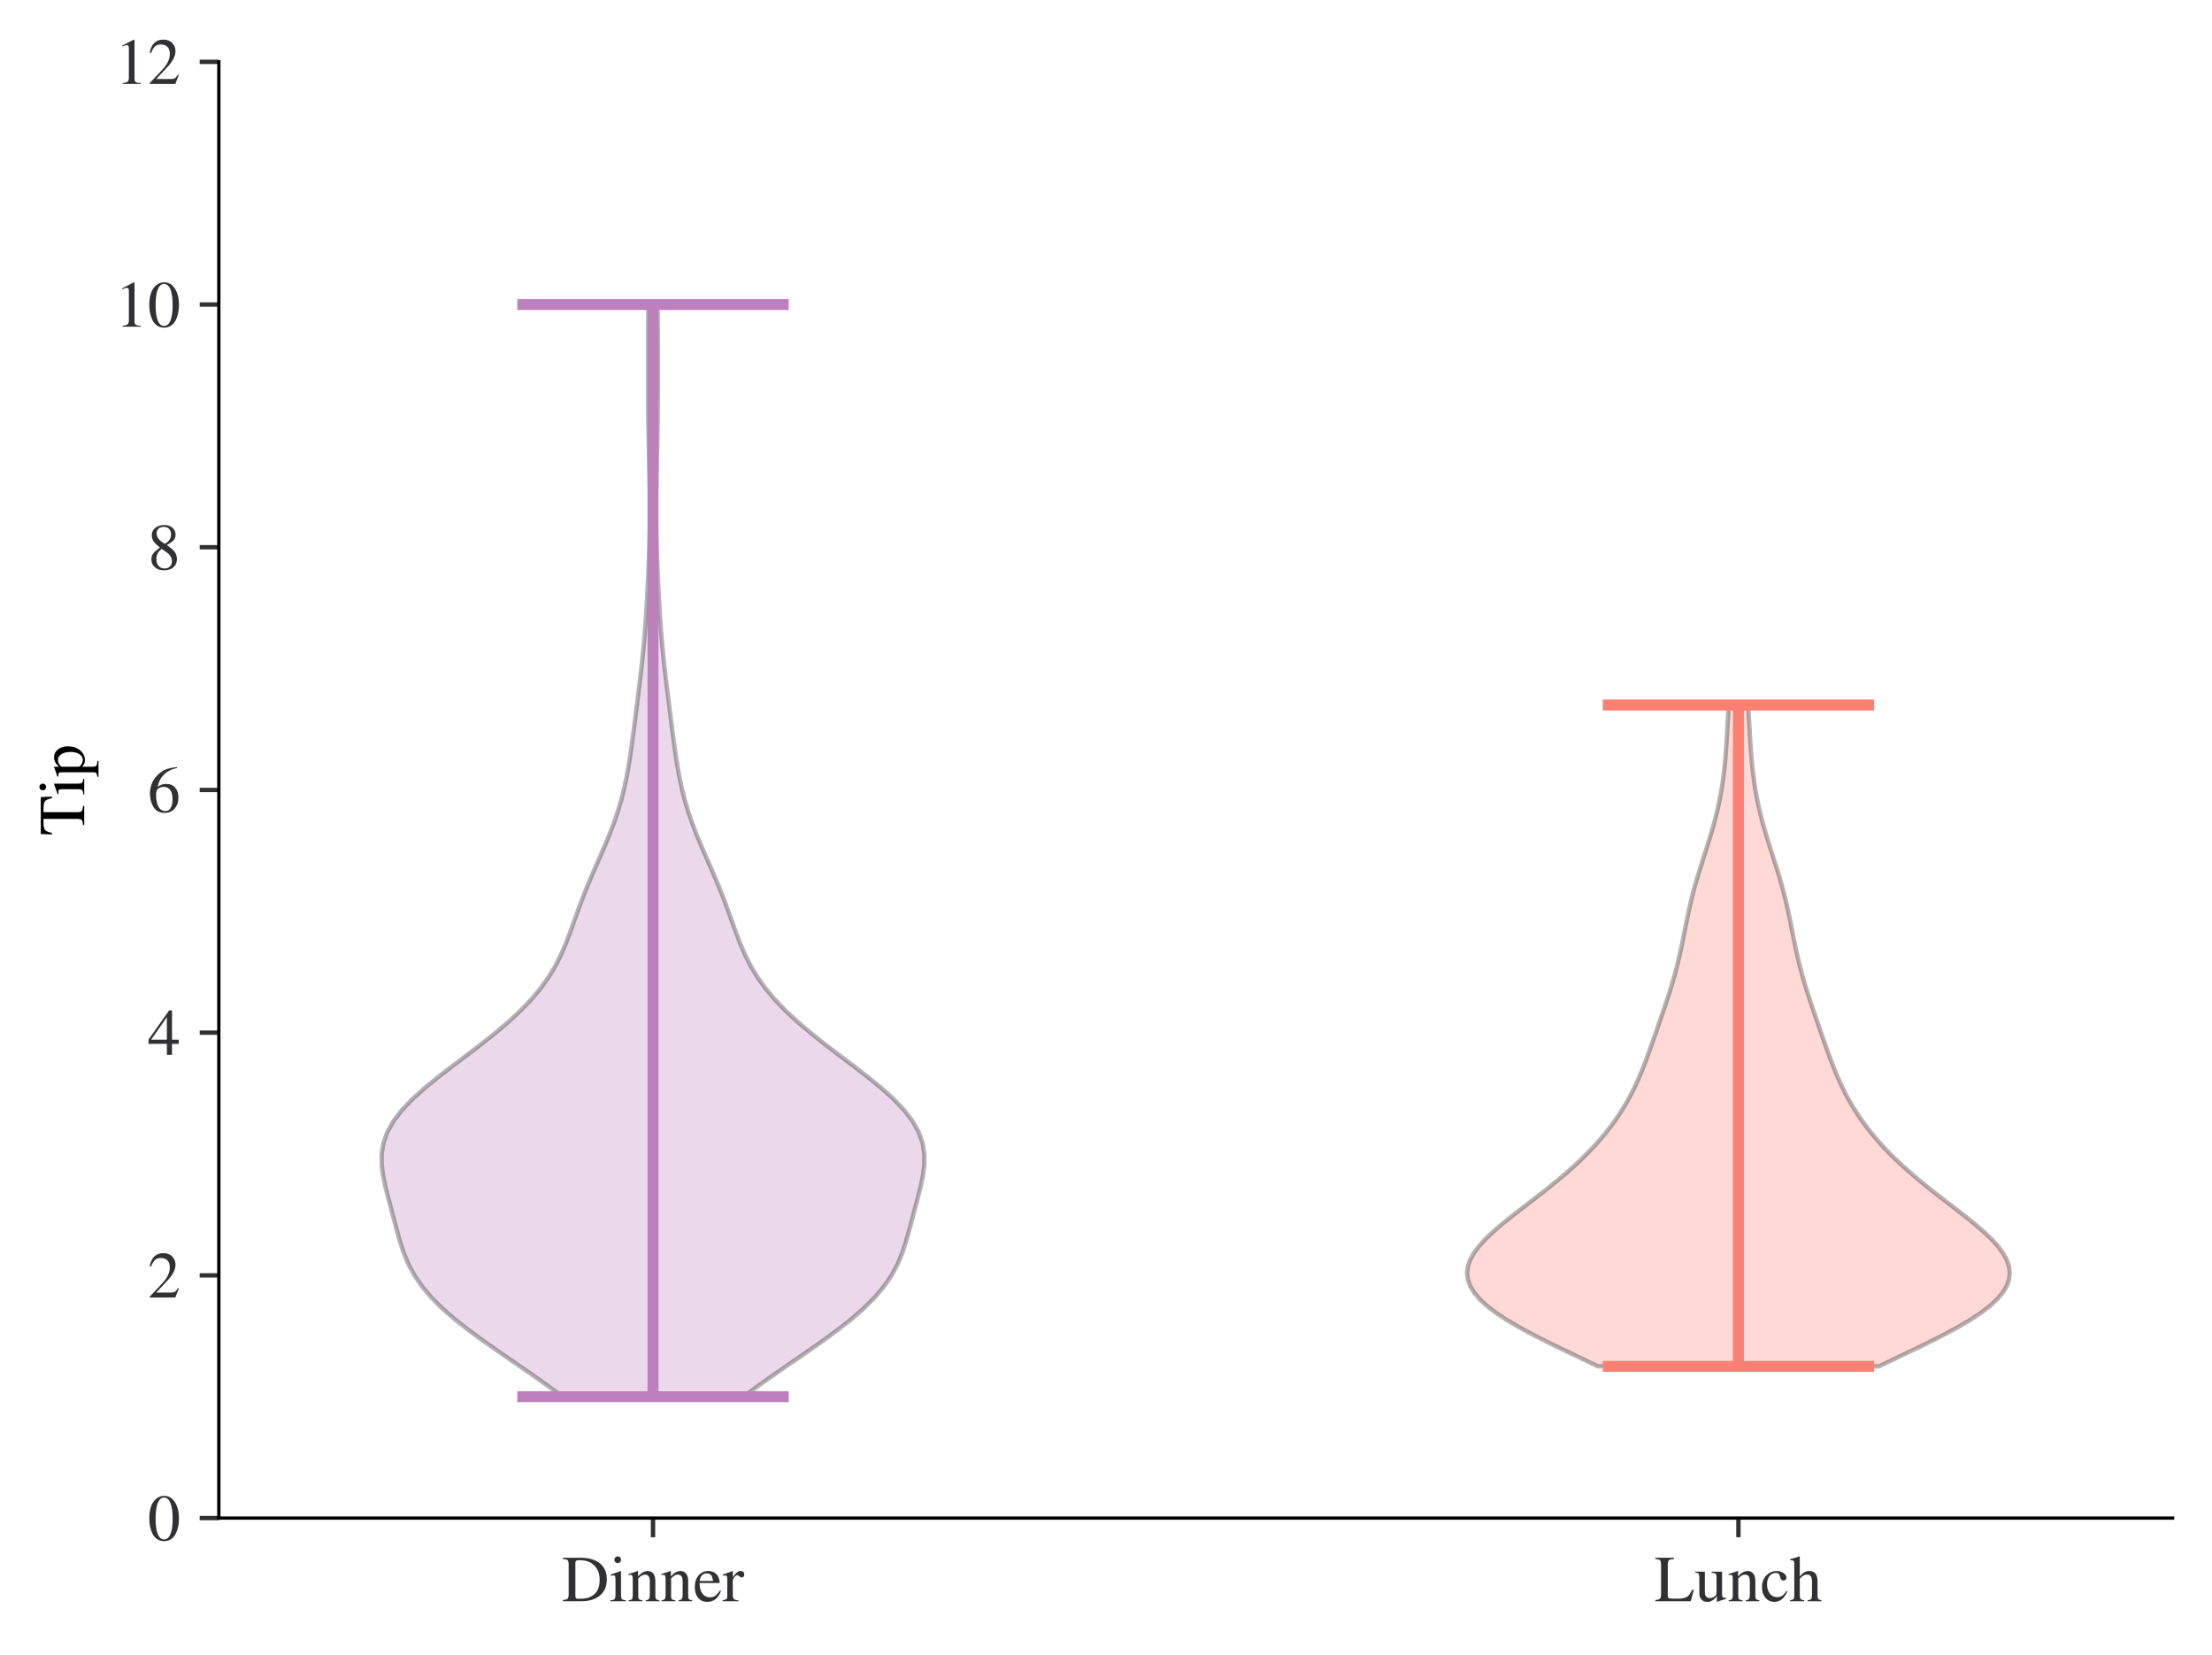
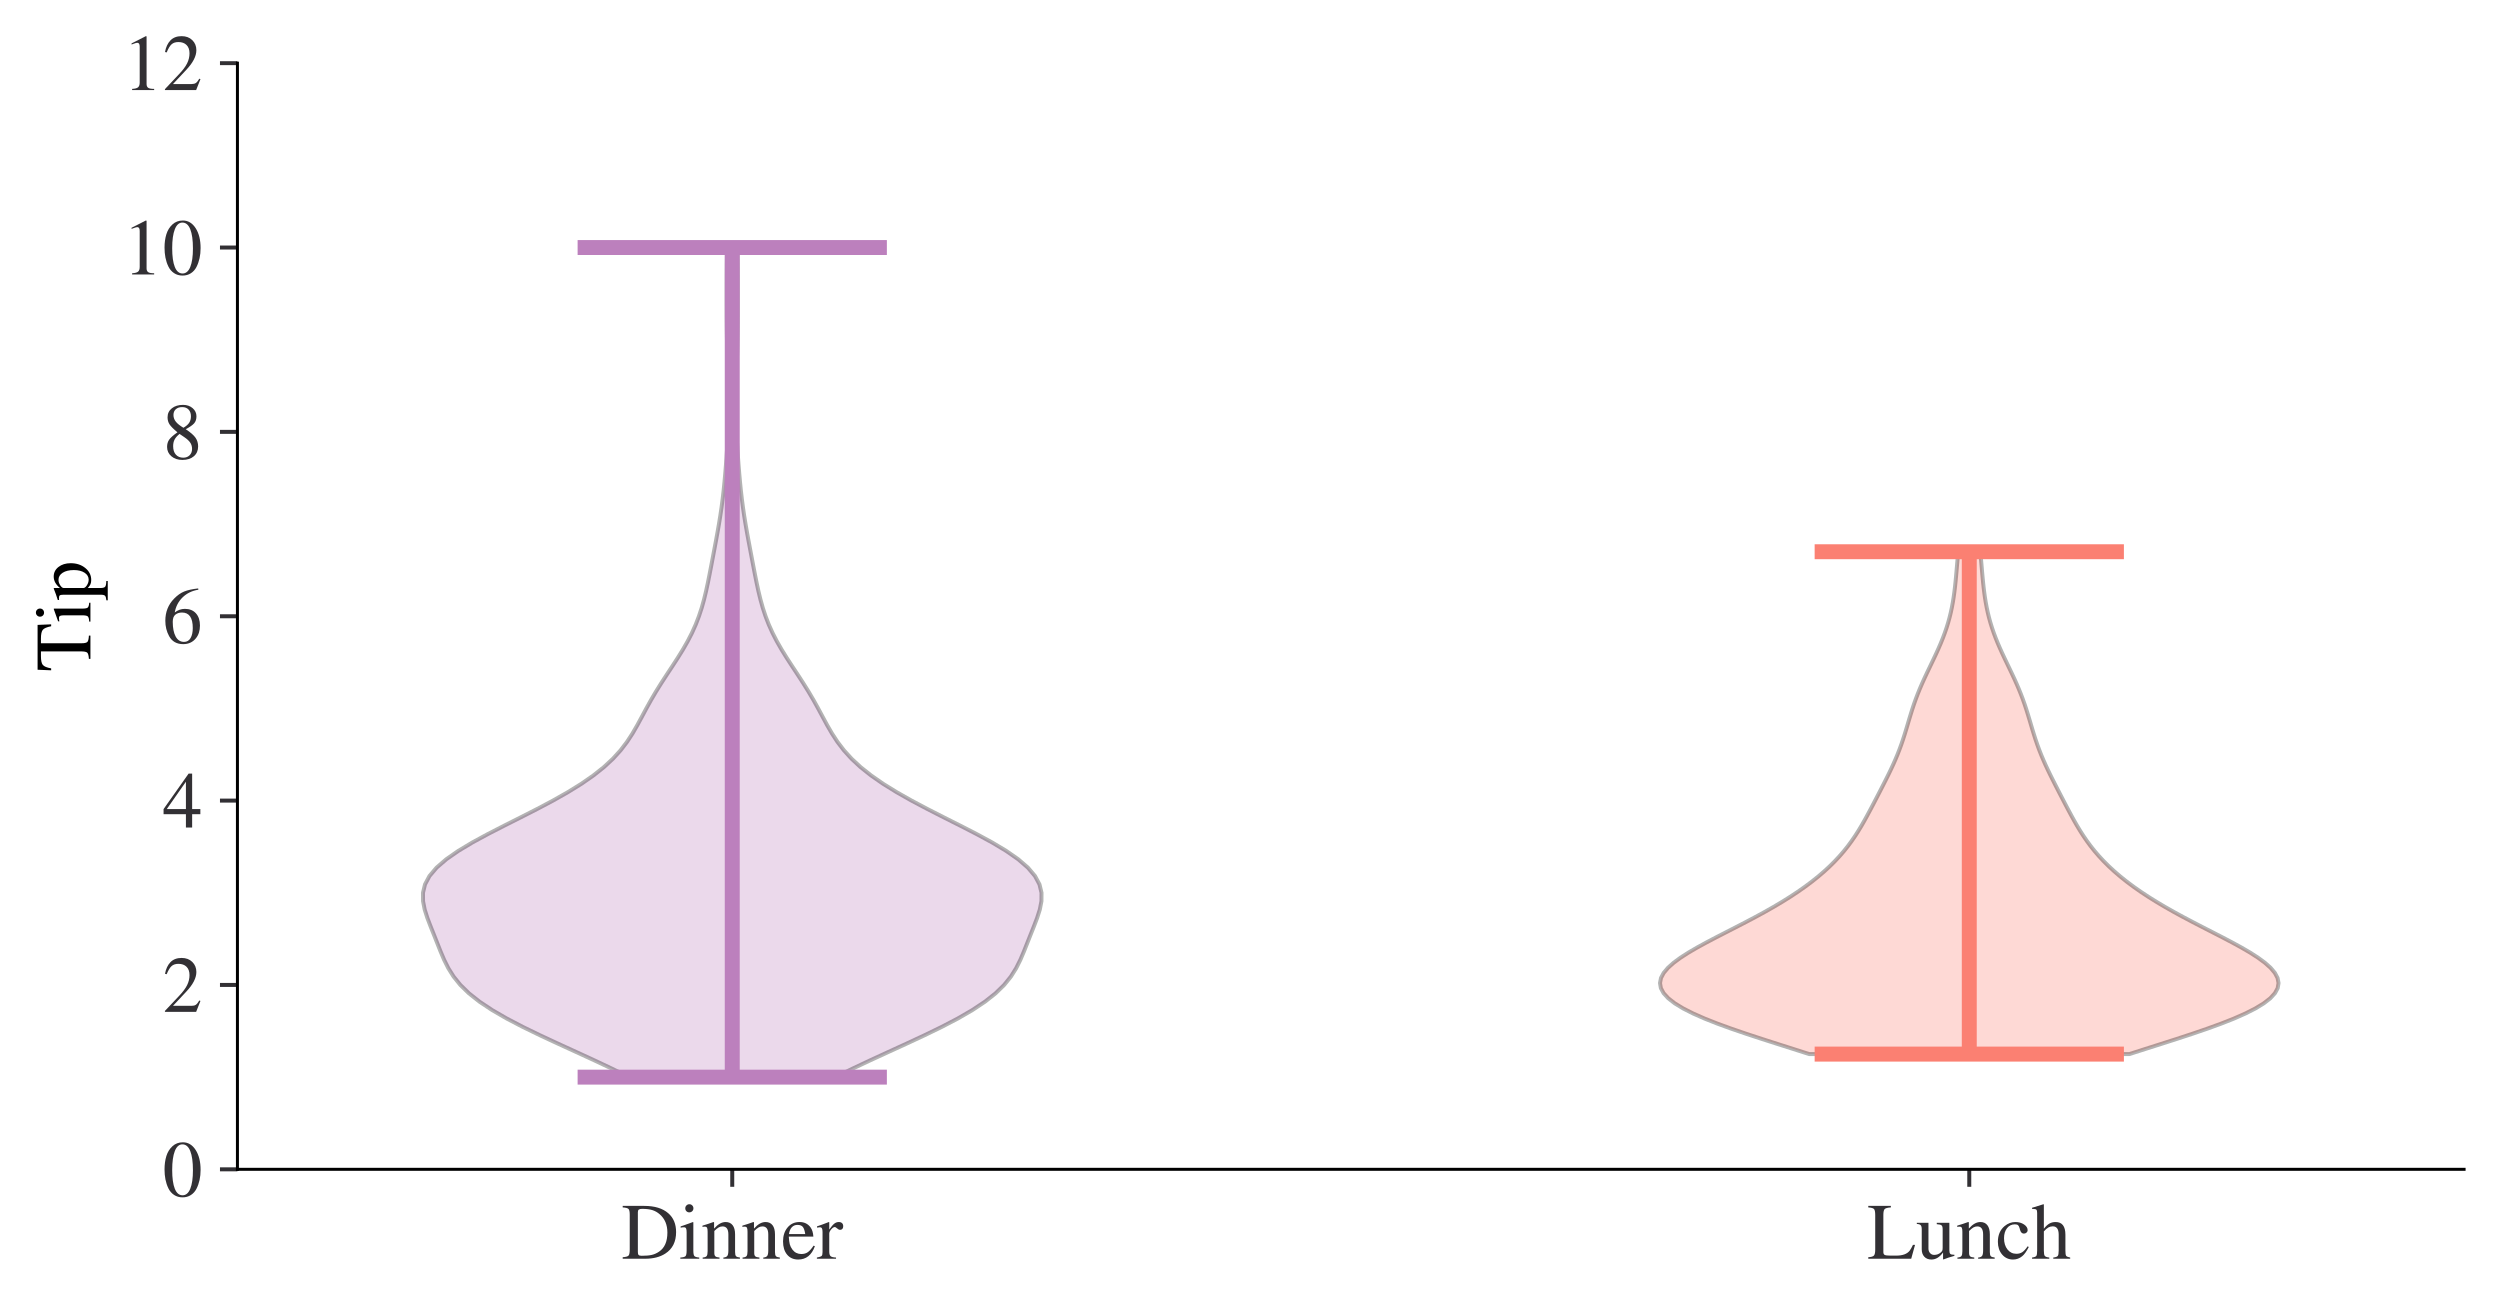
- <svg xmlns="http://www.w3.org/2000/svg" xmlns:xlink="http://www.w3.org/1999/xlink" width="404.32pt" height="302.41pt" viewBox="0 0 404.32 302.41" version="1.1">
+ <svg xmlns="http://www.w3.org/2000/svg" xmlns:xlink="http://www.w3.org/1999/xlink" width="501.2pt" height="263.024pt" viewBox="0 0 501.2 263.024" version="1.1">
  <defs>
    <style type="text/css">*{stroke-linejoin: round; stroke-linecap: butt}</style>
  </defs>
  <g id="figure_1">
    <g id="patch_1">
-       <path d="M 0 302.41  L 404.32 302.41  L 404.32 0  L 0 0  z " style="fill: #ffffff" />
+       <path d="M 0 263.024  L 501.2 263.024  L 501.2 0  L 0 0  z " style="fill: #ffffff" />
    </g>
    <g id="axes_1">
      <g id="patch_2">
-         <path d="M 40 277.41  L 397.12 277.41  L 397.12 11.298  L 40 11.298  z " style="fill: #ffffff" />
+         <path d="M 47.6 234.424  L 494 234.424  L 494 12.664  L 47.6 12.664  z " style="fill: #ffffff" />
      </g>
      <g id="PolyCollection_1">
        <defs>
-           <path id="mb4dbd1a8ba" d="M 135.9 -47.176  L 102.82 -47.176  L 100.098 -49.192  L 97.25 -51.208  L 94.329 -53.224  L 91.394 -55.24  L 88.511 -57.256  L 85.749 -59.272  L 83.176 -61.288  L 80.855 -63.304  L 78.832 -65.32  L 77.132 -67.336  L 75.754 -69.352  L 74.669 -71.368  L 73.824 -73.384  L 73.152 -75.4  L 72.579 -77.416  L 72.045 -79.432  L 71.512 -81.448  L 70.974 -83.464  L 70.461 -85.48  L 70.032 -87.496  L 69.769 -89.512  L 69.76 -91.528  L 70.085 -93.544  L 70.803 -95.56  L 71.943 -97.576  L 73.497 -99.592  L 75.429 -101.608  L 77.673 -103.624  L 80.148 -105.64  L 82.764 -107.656  L 85.433 -109.672  L 88.071 -111.688  L 90.607 -113.704  L 92.983 -115.72  L 95.154 -117.736  L 97.092 -119.752  L 98.783 -121.768  L 100.23 -123.784  L 101.451 -125.8  L 102.479 -127.816  L 103.358 -129.832  L 104.136 -131.848  L 104.863 -133.864  L 105.585 -135.88  L 106.332 -137.896  L 107.123 -139.912  L 107.961 -141.928  L 108.835 -143.944  L 109.722 -145.96  L 110.596 -147.976  L 111.43 -149.992  L 112.201 -152.008  L 112.894 -154.024  L 113.5 -156.04  L 114.02 -158.056  L 114.461 -160.072  L 114.837 -162.088  L 115.163 -164.104  L 115.454 -166.12  L 115.724 -168.136  L 115.983 -170.152  L 116.239 -172.168  L 116.494 -174.184  L 116.747 -176.2  L 116.994 -178.216  L 117.229 -180.232  L 117.447 -182.248  L 117.645 -184.264  L 117.822 -186.28  L 117.977 -188.296  L 118.113 -190.312  L 118.234 -192.328  L 118.343 -194.344  L 118.443 -196.36  L 118.534 -198.376  L 118.616 -200.392  L 118.686 -202.408  L 118.741 -204.424  L 118.779 -206.44  L 118.797 -208.456  L 118.795 -210.472  L 118.774 -212.488  L 118.739 -214.504  L 118.693 -216.52  L 118.643 -218.536  L 118.594 -220.552  L 118.551 -222.568  L 118.516 -224.584  L 118.492 -226.6  L 118.477 -228.616  L 118.469 -230.632  L 118.466 -232.648  L 118.465 -234.664  L 118.465 -236.68  L 118.467 -238.696  L 118.472 -240.712  L 118.482 -242.728  L 118.501 -244.744  L 118.532 -246.76  L 120.188 -246.76  L 120.188 -246.76  L 120.219 -244.744  L 120.238 -242.728  L 120.248 -240.712  L 120.253 -238.696  L 120.255 -236.68  L 120.255 -234.664  L 120.254 -232.648  L 120.251 -230.632  L 120.243 -228.616  L 120.228 -226.6  L 120.204 -224.584  L 120.169 -222.568  L 120.126 -220.552  L 120.077 -218.536  L 120.027 -216.52  L 119.981 -214.504  L 119.946 -212.488  L 119.925 -210.472  L 119.923 -208.456  L 119.941 -206.44  L 119.979 -204.424  L 120.034 -202.408  L 120.104 -200.392  L 120.186 -198.376  L 120.277 -196.36  L 120.377 -194.344  L 120.486 -192.328  L 120.607 -190.312  L 120.743 -188.296  L 120.898 -186.28  L 121.075 -184.264  L 121.273 -182.248  L 121.491 -180.232  L 121.726 -178.216  L 121.973 -176.2  L 122.226 -174.184  L 122.481 -172.168  L 122.737 -170.152  L 122.996 -168.136  L 123.266 -166.12  L 123.557 -164.104  L 123.883 -162.088  L 124.259 -160.072  L 124.7 -158.056  L 125.22 -156.04  L 125.826 -154.024  L 126.519 -152.008  L 127.29 -149.992  L 128.124 -147.976  L 128.998 -145.96  L 129.885 -143.944  L 130.759 -141.928  L 131.597 -139.912  L 132.388 -137.896  L 133.135 -135.88  L 133.857 -133.864  L 134.584 -131.848  L 135.362 -129.832  L 136.241 -127.816  L 137.269 -125.8  L 138.49 -123.784  L 139.937 -121.768  L 141.628 -119.752  L 143.566 -117.736  L 145.737 -115.72  L 148.113 -113.704  L 150.649 -111.688  L 153.287 -109.672  L 155.956 -107.656  L 158.572 -105.64  L 161.047 -103.624  L 163.291 -101.608  L 165.223 -99.592  L 166.777 -97.576  L 167.917 -95.56  L 168.635 -93.544  L 168.96 -91.528  L 168.951 -89.512  L 168.688 -87.496  L 168.259 -85.48  L 167.746 -83.464  L 167.208 -81.448  L 166.675 -79.432  L 166.141 -77.416  L 165.568 -75.4  L 164.896 -73.384  L 164.051 -71.368  L 162.966 -69.352  L 161.588 -67.336  L 159.888 -65.32  L 157.865 -63.304  L 155.544 -61.288  L 152.971 -59.272  L 150.209 -57.256  L 147.326 -55.24  L 144.391 -53.224  L 141.47 -51.208  L 138.622 -49.192  L 135.9 -47.176  z " style="stroke: #000000; stroke-opacity: 0.3; stroke-width: 0.8" />
+           <path id="m7b5ccd624f" d="M 167.475 -47.08  L 126.125 -47.08  L 122.722 -48.76  L 119.163 -50.44  L 115.512 -52.12  L 111.843 -53.8  L 108.239 -55.48  L 104.786 -57.16  L 101.57 -58.84  L 98.669 -60.52  L 96.14 -62.2  L 94.015 -63.88  L 92.292 -65.56  L 90.936 -67.24  L 89.88 -68.92  L 89.039 -70.6  L 88.324 -72.28  L 87.656 -73.96  L 86.99 -75.64  L 86.318 -77.32  L 85.676 -79  L 85.14 -80.68  L 84.811 -82.36  L 84.8 -84.04  L 85.206 -85.72  L 86.104 -87.4  L 87.528 -89.08  L 89.471 -90.76  L 91.886 -92.44  L 94.691 -94.12  L 97.785 -95.8  L 101.055 -97.48  L 104.391 -99.16  L 107.688 -100.84  L 110.859 -102.52  L 113.828 -104.2  L 116.543 -105.88  L 118.965 -107.56  L 121.079 -109.24  L 122.888 -110.92  L 124.414 -112.6  L 125.699 -114.28  L 126.797 -115.96  L 127.77 -117.64  L 128.679 -119.32  L 129.581 -121  L 130.515 -122.68  L 131.504 -124.36  L 132.552 -126.04  L 133.643 -127.72  L 134.752 -129.4  L 135.845 -131.08  L 136.888 -132.76  L 137.852 -134.44  L 138.717 -136.12  L 139.474 -137.8  L 140.124 -139.48  L 140.677 -141.16  L 141.147 -142.84  L 141.554 -144.52  L 141.917 -146.2  L 142.255 -147.88  L 142.579 -149.56  L 142.899 -151.24  L 143.218 -152.92  L 143.534 -154.6  L 143.842 -156.28  L 144.136 -157.96  L 144.409 -159.64  L 144.657 -161.32  L 144.877 -163  L 145.071 -164.68  L 145.241 -166.36  L 145.393 -168.04  L 145.529 -169.72  L 145.654 -171.4  L 145.768 -173.08  L 145.87 -174.76  L 145.957 -176.44  L 146.026 -178.12  L 146.073 -179.8  L 146.096 -181.48  L 146.093 -183.16  L 146.068 -184.84  L 146.023 -186.52  L 145.966 -188.2  L 145.904 -189.88  L 145.843 -191.56  L 145.789 -193.24  L 145.745 -194.92  L 145.715 -196.6  L 145.696 -198.28  L 145.686 -199.96  L 145.682 -201.64  L 145.681 -203.32  L 145.682 -205  L 145.684 -206.68  L 145.69 -208.36  L 145.702 -210.04  L 145.726 -211.72  L 145.764 -213.4  L 147.836 -213.4  L 147.836 -213.4  L 147.874 -211.72  L 147.898 -210.04  L 147.91 -208.36  L 147.916 -206.68  L 147.918 -205  L 147.919 -203.32  L 147.918 -201.64  L 147.914 -199.96  L 147.904 -198.28  L 147.885 -196.6  L 147.855 -194.92  L 147.811 -193.24  L 147.757 -191.56  L 147.696 -189.88  L 147.634 -188.2  L 147.577 -186.52  L 147.532 -184.84  L 147.507 -183.16  L 147.504 -181.48  L 147.527 -179.8  L 147.574 -178.12  L 147.643 -176.44  L 147.73 -174.76  L 147.832 -173.08  L 147.946 -171.4  L 148.071 -169.72  L 148.207 -168.04  L 148.359 -166.36  L 148.529 -164.68  L 148.723 -163  L 148.943 -161.32  L 149.191 -159.64  L 149.464 -157.96  L 149.758 -156.28  L 150.066 -154.6  L 150.382 -152.92  L 150.701 -151.24  L 151.021 -149.56  L 151.345 -147.88  L 151.683 -146.2  L 152.046 -144.52  L 152.453 -142.84  L 152.923 -141.16  L 153.476 -139.48  L 154.126 -137.8  L 154.883 -136.12  L 155.748 -134.44  L 156.712 -132.76  L 157.755 -131.08  L 158.848 -129.4  L 159.957 -127.72  L 161.048 -126.04  L 162.096 -124.36  L 163.085 -122.68  L 164.019 -121  L 164.921 -119.32  L 165.83 -117.64  L 166.803 -115.96  L 167.901 -114.28  L 169.186 -112.6  L 170.712 -110.92  L 172.521 -109.24  L 174.635 -107.56  L 177.057 -105.88  L 179.772 -104.2  L 182.741 -102.52  L 185.912 -100.84  L 189.209 -99.16  L 192.545 -97.48  L 195.815 -95.8  L 198.909 -94.12  L 201.714 -92.44  L 204.129 -90.76  L 206.072 -89.08  L 207.496 -87.4  L 208.394 -85.72  L 208.8 -84.04  L 208.789 -82.36  L 208.46 -80.68  L 207.924 -79  L 207.282 -77.32  L 206.61 -75.64  L 205.944 -73.96  L 205.276 -72.28  L 204.561 -70.6  L 203.72 -68.92  L 202.664 -67.24  L 201.308 -65.56  L 199.585 -63.88  L 197.46 -62.2  L 194.931 -60.52  L 192.03 -58.84  L 188.814 -57.16  L 185.361 -55.48  L 181.757 -53.8  L 178.088 -52.12  L 174.437 -50.44  L 170.878 -48.76  L 167.475 -47.08  z " style="stroke: #000000; stroke-opacity: 0.3; stroke-width: 0.8" />
        </defs>
-         <g clip-path="url(#p7cb604e2b4)">
-           <use xlink:href="#mb4dbd1a8ba" x="0" y="302.41" style="fill: #bc80bd; fill-opacity: 0.3; stroke: #000000; stroke-opacity: 0.3; stroke-width: 0.8" />
+         <g clip-path="url(#pc90092968c)">
+           <use xlink:href="#m7b5ccd624f" x="0" y="263.024" style="fill: #bc80bd; fill-opacity: 0.3; stroke: #000000; stroke-opacity: 0.3; stroke-width: 0.8" />
        </g>
      </g>
      <g id="PolyCollection_2">
        <defs>
-           <path id="m3e91443cfd" d="M 343.43 -52.72  L 292.09 -52.72  L 289.549 -53.941  L 286.992 -55.162  L 284.457 -56.382  L 281.982 -57.603  L 279.607 -58.824  L 277.371 -60.045  L 275.312 -61.266  L 273.466 -62.486  L 271.862 -63.707  L 270.528 -64.928  L 269.482 -66.149  L 268.736 -67.37  L 268.297 -68.59  L 268.16 -69.811  L 268.316 -71.032  L 268.749 -72.253  L 269.435 -73.474  L 270.346 -74.694  L 271.453 -75.915  L 272.72 -77.136  L 274.115 -78.357  L 275.603 -79.578  L 277.152 -80.798  L 278.734 -82.019  L 280.323 -83.24  L 281.897 -84.461  L 283.438 -85.682  L 284.932 -86.902  L 286.369 -88.123  L 287.741 -89.344  L 289.044 -90.565  L 290.276 -91.786  L 291.436 -93.006  L 292.525 -94.227  L 293.543 -95.448  L 294.492 -96.669  L 295.375 -97.89  L 296.194 -99.11  L 296.953 -100.331  L 297.654 -101.552  L 298.303 -102.773  L 298.903 -103.994  L 299.461 -105.214  L 299.982 -106.435  L 300.473 -107.656  L 300.94 -108.877  L 301.389 -110.098  L 301.826 -111.318  L 302.255 -112.539  L 302.68 -113.76  L 303.102 -114.981  L 303.523 -116.202  L 303.941 -117.422  L 304.355 -118.643  L 304.76 -119.864  L 305.155 -121.085  L 305.535 -122.306  L 305.897 -123.526  L 306.238 -124.747  L 306.558 -125.968  L 306.856 -127.189  L 307.135 -128.41  L 307.396 -129.63  L 307.646 -130.851  L 307.888 -132.072  L 308.13 -133.293  L 308.376 -134.514  L 308.632 -135.734  L 308.903 -136.955  L 309.193 -138.176  L 309.503 -139.397  L 309.833 -140.618  L 310.184 -141.838  L 310.551 -143.059  L 310.931 -144.28  L 311.32 -145.501  L 311.712 -146.722  L 312.101 -147.942  L 312.482 -149.163  L 312.85 -150.384  L 313.201 -151.605  L 313.53 -152.826  L 313.835 -154.046  L 314.114 -155.267  L 314.366 -156.488  L 314.592 -157.709  L 314.791 -158.93  L 314.966 -160.15  L 315.118 -161.371  L 315.249 -162.592  L 315.363 -163.813  L 315.462 -165.034  L 315.55 -166.254  L 315.629 -167.475  L 315.703 -168.696  L 315.773 -169.917  L 315.843 -171.138  L 315.914 -172.358  L 315.989 -173.579  L 319.531 -173.579  L 319.531 -173.579  L 319.606 -172.358  L 319.677 -171.138  L 319.747 -169.917  L 319.817 -168.696  L 319.891 -167.475  L 319.97 -166.254  L 320.058 -165.034  L 320.157 -163.813  L 320.271 -162.592  L 320.402 -161.371  L 320.554 -160.15  L 320.729 -158.93  L 320.928 -157.709  L 321.154 -156.488  L 321.406 -155.267  L 321.685 -154.046  L 321.99 -152.826  L 322.319 -151.605  L 322.67 -150.384  L 323.038 -149.163  L 323.419 -147.942  L 323.808 -146.722  L 324.2 -145.501  L 324.589 -144.28  L 324.969 -143.059  L 325.336 -141.838  L 325.687 -140.618  L 326.017 -139.397  L 326.327 -138.176  L 326.617 -136.955  L 326.888 -135.734  L 327.144 -134.514  L 327.39 -133.293  L 327.632 -132.072  L 327.874 -130.851  L 328.124 -129.63  L 328.385 -128.41  L 328.664 -127.189  L 328.962 -125.968  L 329.282 -124.747  L 329.623 -123.526  L 329.985 -122.306  L 330.365 -121.085  L 330.76 -119.864  L 331.165 -118.643  L 331.579 -117.422  L 331.997 -116.202  L 332.418 -114.981  L 332.84 -113.76  L 333.265 -112.539  L 333.694 -111.318  L 334.131 -110.098  L 334.58 -108.877  L 335.047 -107.656  L 335.538 -106.435  L 336.059 -105.214  L 336.617 -103.994  L 337.217 -102.773  L 337.866 -101.552  L 338.567 -100.331  L 339.326 -99.11  L 340.145 -97.89  L 341.028 -96.669  L 341.977 -95.448  L 342.995 -94.227  L 344.084 -93.006  L 345.244 -91.786  L 346.476 -90.565  L 347.779 -89.344  L 349.151 -88.123  L 350.588 -86.902  L 352.082 -85.682  L 353.623 -84.461  L 355.197 -83.24  L 356.786 -82.019  L 358.368 -80.798  L 359.917 -79.578  L 361.405 -78.357  L 362.8 -77.136  L 364.067 -75.915  L 365.174 -74.694  L 366.085 -73.474  L 366.771 -72.253  L 367.204 -71.032  L 367.36 -69.811  L 367.223 -68.59  L 366.784 -67.37  L 366.038 -66.149  L 364.992 -64.928  L 363.658 -63.707  L 362.054 -62.486  L 360.208 -61.266  L 358.149 -60.045  L 355.913 -58.824  L 353.538 -57.603  L 351.063 -56.382  L 348.528 -55.162  L 345.971 -53.941  L 343.43 -52.72  z " style="stroke: #000000; stroke-opacity: 0.3; stroke-width: 0.8" />
+           <path id="m5808385635" d="M 426.887 -51.7  L 362.713 -51.7  L 359.536 -52.717  L 356.34 -53.735  L 353.171 -54.752  L 350.077 -55.769  L 347.108 -56.787  L 344.313 -57.804  L 341.74 -58.821  L 339.432 -59.839  L 337.428 -60.856  L 335.76 -61.873  L 334.452 -62.891  L 333.521 -63.908  L 332.971 -64.925  L 332.8 -65.943  L 332.995 -66.96  L 333.536 -67.977  L 334.393 -68.995  L 335.533 -70.012  L 336.916 -71.029  L 338.5 -72.047  L 340.243 -73.064  L 342.103 -74.081  L 344.04 -75.099  L 346.018 -76.116  L 348.004 -77.133  L 349.972 -78.151  L 351.898 -79.168  L 353.765 -80.185  L 355.561 -81.203  L 357.276 -82.22  L 358.905 -83.237  L 360.445 -84.255  L 361.895 -85.272  L 363.256 -86.289  L 364.528 -87.307  L 365.715 -88.324  L 366.819 -89.341  L 367.843 -90.359  L 368.791 -91.376  L 369.668 -92.393  L 370.479 -93.411  L 371.229 -94.428  L 371.926 -95.445  L 372.578 -96.463  L 373.191 -97.48  L 373.775 -98.497  L 374.336 -99.515  L 374.882 -100.532  L 375.419 -101.549  L 375.95 -102.567  L 376.478 -103.584  L 377.004 -104.601  L 377.526 -105.619  L 378.043 -106.636  L 378.551 -107.653  L 379.044 -108.671  L 379.519 -109.688  L 379.971 -110.705  L 380.398 -111.723  L 380.797 -112.74  L 381.17 -113.757  L 381.518 -114.775  L 381.845 -115.792  L 382.157 -116.809  L 382.46 -117.827  L 382.762 -118.844  L 383.07 -119.861  L 383.39 -120.879  L 383.729 -121.896  L 384.091 -122.913  L 384.479 -123.931  L 384.892 -124.948  L 385.33 -125.965  L 385.789 -126.983  L 386.264 -128  L 386.75 -129.017  L 387.239 -130.035  L 387.726 -131.052  L 388.202 -132.069  L 388.663 -133.087  L 389.101 -134.104  L 389.512 -135.121  L 389.894 -136.139  L 390.243 -137.156  L 390.558 -138.173  L 390.84 -139.191  L 391.089 -140.208  L 391.307 -141.225  L 391.497 -142.243  L 391.662 -143.26  L 391.804 -144.277  L 391.928 -145.295  L 392.038 -146.312  L 392.136 -147.329  L 392.228 -148.347  L 392.316 -149.364  L 392.404 -150.381  L 392.493 -151.399  L 392.586 -152.416  L 397.014 -152.416  L 397.014 -152.416  L 397.107 -151.399  L 397.196 -150.381  L 397.284 -149.364  L 397.372 -148.347  L 397.464 -147.329  L 397.562 -146.312  L 397.672 -145.295  L 397.796 -144.277  L 397.938 -143.26  L 398.103 -142.243  L 398.293 -141.225  L 398.511 -140.208  L 398.76 -139.191  L 399.042 -138.173  L 399.357 -137.156  L 399.706 -136.139  L 400.088 -135.121  L 400.499 -134.104  L 400.937 -133.087  L 401.398 -132.069  L 401.874 -131.052  L 402.361 -130.035  L 402.85 -129.017  L 403.336 -128  L 403.811 -126.983  L 404.27 -125.965  L 404.708 -124.948  L 405.121 -123.931  L 405.509 -122.913  L 405.871 -121.896  L 406.21 -120.879  L 406.53 -119.861  L 406.838 -118.844  L 407.14 -117.827  L 407.443 -116.809  L 407.755 -115.792  L 408.082 -114.775  L 408.43 -113.757  L 408.803 -112.74  L 409.202 -111.723  L 409.629 -110.705  L 410.081 -109.688  L 410.556 -108.671  L 411.049 -107.653  L 411.557 -106.636  L 412.074 -105.619  L 412.596 -104.601  L 413.122 -103.584  L 413.65 -102.567  L 414.181 -101.549  L 414.718 -100.532  L 415.264 -99.515  L 415.825 -98.497  L 416.409 -97.48  L 417.022 -96.463  L 417.674 -95.445  L 418.371 -94.428  L 419.121 -93.411  L 419.932 -92.393  L 420.809 -91.376  L 421.757 -90.359  L 422.781 -89.341  L 423.885 -88.324  L 425.072 -87.307  L 426.344 -86.289  L 427.705 -85.272  L 429.155 -84.255  L 430.695 -83.237  L 432.324 -82.22  L 434.039 -81.203  L 435.835 -80.185  L 437.702 -79.168  L 439.628 -78.151  L 441.596 -77.133  L 443.582 -76.116  L 445.56 -75.099  L 447.497 -74.081  L 449.357 -73.064  L 451.1 -72.047  L 452.684 -71.029  L 454.067 -70.012  L 455.207 -68.995  L 456.064 -67.977  L 456.605 -66.96  L 456.8 -65.943  L 456.629 -64.925  L 456.079 -63.908  L 455.148 -62.891  L 453.84 -61.873  L 452.172 -60.856  L 450.168 -59.839  L 447.86 -58.821  L 445.287 -57.804  L 442.492 -56.787  L 439.523 -55.769  L 436.429 -54.752  L 433.26 -53.735  L 430.064 -52.717  L 426.887 -51.7  z " style="stroke: #000000; stroke-opacity: 0.3; stroke-width: 0.8" />
        </defs>
-         <g clip-path="url(#p7cb604e2b4)">
-           <use xlink:href="#m3e91443cfd" x="0" y="302.41" style="fill: #fb8072; fill-opacity: 0.3; stroke: #000000; stroke-opacity: 0.3; stroke-width: 0.8" />
+         <g clip-path="url(#pc90092968c)">
+           <use xlink:href="#m5808385635" x="0" y="263.024" style="fill: #fb8072; fill-opacity: 0.3; stroke: #000000; stroke-opacity: 0.3; stroke-width: 0.8" />
        </g>
      </g>
      <g id="matplotlib.axis_1">
        <g id="xtick_1">
          <g id="line2d_1">
            <defs>
-               <path id="m44cc2d4b83" d="M 0 0  L 0 3.5  " style="stroke: #323034; stroke-width: 0.8" />
+               <path id="mbbb5e4806c" d="M 0 0  L 0 3.5  " style="stroke: #323034; stroke-width: 0.8" />
            </defs>
            <g>
-               <use xlink:href="#m44cc2d4b83" x="119.36" y="277.41" style="fill: #323034; stroke: #323034; stroke-width: 0.8" />
+               <use xlink:href="#mbbb5e4806c" x="146.8" y="234.424" style="fill: #323034; stroke: #323034; stroke-width: 0.8" />
            </g>
          </g>
          <g id="text_1">
-             <g style="fill: #323034" transform="translate(102.6978 292.6054)scale(0.12 -0.12)">
+             <g style="fill: #323034" transform="translate(124.5837 252.3512)scale(0.16 -0.16)">
              <defs>
                <path id="STIXGeneral-Regular-44" d="M 102 4237  L 1830 4237  Q 3078 4237 3750 3654  Q 4384 3110 4384 2138  Q 4384 966 3514 410  Q 2880 0 1901 0  L 102 0  L 102 122  Q 474 147 570 252  Q 666 358 666 736  L 666 3520  Q 666 3891 570 3990  Q 474 4090 102 4115  L 102 4237  z M 1318 3731  L 1318 538  Q 1318 365 1379 301  Q 1440 237 1626 237  Q 2125 237 2432 307  Q 2739 378 3021 570  Q 3686 1018 3686 2099  Q 3686 3027 3078 3558  Q 2803 3802 2476 3901  Q 2150 4000 1658 4000  Q 1472 4000 1395 3942  Q 1318 3885 1318 3731  z " transform="scale(0.015625)" />
                <path id="STIXGeneral-Regular-69" d="M 1152 4045  Q 1152 3904 1056 3811  Q 960 3718 819 3718  Q 685 3718 592 3811  Q 499 3904 499 4045  Q 499 4179 595 4275  Q 691 4371 826 4371  Q 966 4371 1059 4275  Q 1152 4179 1152 4045  z M 1619 0  L 102 0  L 102 96  Q 435 115 521 211  Q 608 307 608 666  L 608 2118  Q 608 2342 563 2432  Q 518 2522 397 2522  Q 243 2522 128 2490  L 128 2592  L 1120 2944  L 1146 2918  L 1146 672  Q 1146 314 1226 218  Q 1306 122 1619 96  L 1619 0  z " transform="scale(0.015625)" />
                <path id="STIXGeneral-Regular-6e" d="M 3104 0  L 1773 0  L 1779 96  Q 2016 115 2096 233  Q 2176 352 2176 672  L 2176 1946  Q 2176 2592 1709 2592  Q 1549 2592 1408 2515  Q 1267 2438 1050 2227  L 1050 461  Q 1050 269 1136 192  Q 1222 115 1466 96  L 1466 0  L 115 0  L 115 96  Q 358 115 435 214  Q 512 314 512 602  L 512 2157  Q 512 2394 467 2483  Q 422 2573 288 2573  Q 160 2573 102 2547  L 102 2656  Q 550 2784 979 2944  L 1030 2925  L 1030 2426  L 1037 2426  Q 1491 2944 1958 2944  Q 2323 2944 2518 2688  Q 2714 2432 2714 1958  L 2714 544  Q 2714 288 2790 205  Q 2867 122 3104 96  L 3104 0  z " transform="scale(0.015625)" />
                <path id="STIXGeneral-Regular-65" d="M 2611 1050  L 2714 1005  Q 2330 -64 1376 -64  Q 813 -64 486 329  Q 160 723 160 1389  Q 160 2074 525 2509  Q 890 2944 1485 2944  Q 2061 2944 2374 2502  Q 2560 2246 2592 1773  L 621 1773  Q 646 1370 700 1158  Q 755 947 915 730  Q 1184 378 1626 378  Q 1939 378 2153 531  Q 2368 685 2611 1050  z M 634 1978  L 1939 1978  Q 1882 2381 1750 2547  Q 1619 2714 1312 2714  Q 1043 2714 864 2525  Q 685 2336 634 1978  z " transform="scale(0.015625)" />
                <path id="STIXGeneral-Regular-72" d="M 1024 2931  L 1024 2342  Q 1267 2688 1430 2816  Q 1594 2944 1792 2944  Q 1958 2944 2051 2854  Q 2144 2765 2144 2605  Q 2144 2470 2077 2393  Q 2010 2317 1894 2317  Q 1773 2317 1638 2445  Q 1536 2541 1472 2541  Q 1338 2541 1181 2355  Q 1024 2170 1024 2016  L 1024 576  Q 1024 301 1133 205  Q 1242 109 1568 96  L 1568 0  L 32 0  L 32 96  Q 339 154 412 224  Q 486 294 486 538  L 486 2138  Q 486 2349 438 2435  Q 390 2522 269 2522  Q 166 2522 45 2496  L 45 2598  Q 448 2726 992 2944  L 1024 2931  z " transform="scale(0.015625)" />
              </defs>
              <use xlink:href="#STIXGeneral-Regular-44" />
              <use xlink:href="#STIXGeneral-Regular-69" x="72.2" />
              <use xlink:href="#STIXGeneral-Regular-6e" x="100" />
              <use xlink:href="#STIXGeneral-Regular-6e" x="150" />
              <use xlink:href="#STIXGeneral-Regular-65" x="200" />
              <use xlink:href="#STIXGeneral-Regular-72" x="244.4" />
            </g>
          </g>
        </g>
        <g id="xtick_2">
          <g id="line2d_2">
            <g>
-               <use xlink:href="#m44cc2d4b83" x="317.76" y="277.41" style="fill: #323034; stroke: #323034; stroke-width: 0.8" />
+               <use xlink:href="#mbbb5e4806c" x="394.8" y="234.424" style="fill: #323034; stroke: #323034; stroke-width: 0.8" />
            </g>
          </g>
          <g id="text_2">
-             <g style="fill: #323034" transform="translate(302.43 292.6054)scale(0.12 -0.12)">
+             <g style="fill: #323034" transform="translate(374.36 252.3512)scale(0.16 -0.16)">
              <defs>
                <path id="STIXGeneral-Regular-4c" d="M 3827 1114  L 3520 0  L 77 0  L 77 122  Q 429 141 531 256  Q 634 371 634 736  L 634 3494  Q 634 3872 541 3981  Q 448 4090 77 4115  L 77 4237  L 1888 4237  L 1888 4115  Q 1498 4090 1392 3984  Q 1286 3878 1286 3507  L 1286 538  Q 1286 358 1398 304  Q 1510 250 1862 250  L 2310 250  Q 3085 250 3392 640  Q 3520 813 3661 1114  L 3827 1114  z " transform="scale(0.015625)" />
                <path id="STIXGeneral-Regular-75" d="M 3072 320  L 3072 230  Q 2573 96 2195 -58  L 2163 -38  L 2163 486  L 2150 486  Q 1747 -64 1235 -64  Q 870 -64 662 160  Q 454 384 454 755  L 454 2362  Q 454 2598 371 2688  Q 288 2778 58 2790  L 58 2880  L 992 2880  L 992 813  Q 992 595 1123 451  Q 1254 307 1446 307  Q 1760 307 1984 506  Q 2067 582 2099 649  Q 2131 717 2131 877  L 2131 2355  Q 2131 2605 2041 2678  Q 1952 2752 1658 2771  L 1658 2880  L 2669 2880  L 2669 685  Q 2669 461 2742 390  Q 2816 320 3034 320  L 3072 320  z " transform="scale(0.015625)" />
                <path id="STIXGeneral-Regular-63" d="M 2547 998  L 2637 941  Q 2362 403 2112 205  Q 1786 -64 1376 -64  Q 845 -64 502 336  Q 160 736 160 1357  Q 160 2170 698 2618  Q 1094 2944 1562 2944  Q 1965 2944 2256 2749  Q 2547 2554 2547 2285  Q 2547 2176 2457 2096  Q 2368 2016 2246 2016  Q 2022 2016 1939 2310  L 1901 2451  Q 1850 2630 1773 2694  Q 1696 2758 1523 2758  Q 1133 2758 893 2451  Q 653 2144 653 1645  Q 653 1094 928 745  Q 1203 397 1645 397  Q 1920 397 2118 528  Q 2317 659 2547 998  z " transform="scale(0.015625)" />
                <path id="STIXGeneral-Regular-68" d="M 3117 0  L 1760 0  L 1760 96  Q 2042 128 2118 224  Q 2195 320 2195 653  L 2195 1920  Q 2195 2598 1722 2598  Q 1530 2598 1370 2508  Q 1210 2419 1005 2195  L 1005 653  Q 1005 320 1081 224  Q 1158 128 1440 96  L 1440 0  L 58 0  L 58 96  Q 333 134 400 224  Q 467 314 467 653  L 467 3667  Q 467 3872 406 3933  Q 346 3994 141 3994  Q 83 3994 64 3987  L 64 4090  L 237 4141  Q 730 4288 973 4371  L 1005 4352  L 1005 2406  Q 1229 2694 1446 2819  Q 1664 2944 1946 2944  Q 2733 2944 2733 1926  L 2733 653  Q 2733 320 2793 233  Q 2854 147 3117 96  L 3117 0  z " transform="scale(0.015625)" />
              </defs>
              <use xlink:href="#STIXGeneral-Regular-4c" />
              <use xlink:href="#STIXGeneral-Regular-75" x="61.1" />
              <use xlink:href="#STIXGeneral-Regular-6e" x="111.1" />
              <use xlink:href="#STIXGeneral-Regular-63" x="161.1" />
              <use xlink:href="#STIXGeneral-Regular-68" x="205.5" />
            </g>
          </g>
        </g>
      </g>
      <g id="matplotlib.axis_2">
        <g id="ytick_1">
          <g id="line2d_3">
            <defs>
-               <path id="m80955f1486" d="M 0 0  L -3.5 0  " style="stroke: #323034; stroke-width: 0.8" />
+               <path id="m107ea5d0d4" d="M 0 0  L -3.5 0  " style="stroke: #323034; stroke-width: 0.8" />
            </defs>
            <g>
-               <use xlink:href="#m80955f1486" x="40" y="277.41" style="fill: #323034; stroke: #323034; stroke-width: 0.8" />
+               <use xlink:href="#m107ea5d0d4" x="47.6" y="234.424" style="fill: #323034; stroke: #323034; stroke-width: 0.8" />
            </g>
          </g>
          <g id="text_3">
-             <g style="fill: #323034" transform="translate(27 281.5076)scale(0.12 -0.12)">
+             <g style="fill: #323034" transform="translate(32.6 239.8875)scale(0.16 -0.16)">
              <defs>
                <path id="STIXGeneral-Regular-30" d="M 3046 2112  Q 3046 1683 2963 1302  Q 2880 922 2717 602  Q 2554 282 2266 96  Q 1978 -90 1600 -90  Q 1210 -90 915 108  Q 621 307 461 640  Q 301 973 227 1350  Q 154 1728 154 2150  Q 154 2746 301 3222  Q 448 3699 790 4012  Q 1133 4326 1626 4326  Q 2253 4326 2649 3712  Q 3046 3098 3046 2112  z M 2432 2080  Q 2432 3091 2217 3625  Q 2003 4160 1587 4160  Q 1190 4160 979 3622  Q 768 3085 768 2106  Q 768 1120 979 598  Q 1190 77 1600 77  Q 2003 77 2217 598  Q 2432 1120 2432 2080  z " transform="scale(0.015625)" />
              </defs>
              <use xlink:href="#STIXGeneral-Regular-30" transform="translate(0 0.40625)" />
            </g>
          </g>
        </g>
        <g id="ytick_2">
          <g id="line2d_4">
            <g>
-               <use xlink:href="#m80955f1486" x="40" y="233.058" style="fill: #323034; stroke: #323034; stroke-width: 0.8" />
+               <use xlink:href="#m107ea5d0d4" x="47.6" y="197.464" style="fill: #323034; stroke: #323034; stroke-width: 0.8" />
            </g>
          </g>
          <g id="text_4">
-             <g style="fill: #323034" transform="translate(27 237.1556)scale(0.12 -0.12)">
+             <g style="fill: #323034" transform="translate(32.6 202.9275)scale(0.16 -0.16)">
              <defs>
                <path id="STIXGeneral-Regular-32" d="M 3034 877  L 2688 0  L 186 0  L 186 77  L 1325 1286  Q 1773 1754 1965 2144  Q 2157 2534 2157 2950  Q 2157 3379 1920 3616  Q 1683 3853 1267 3853  Q 922 3853 720 3673  Q 518 3494 326 3021  L 192 3053  Q 301 3648 630 3987  Q 960 4326 1523 4326  Q 2054 4326 2380 4006  Q 2707 3686 2707 3200  Q 2707 2477 1888 1613  L 832 486  L 2330 486  Q 2541 486 2665 569  Q 2790 653 2944 915  L 3034 877  z " transform="scale(0.015625)" />
              </defs>
              <use xlink:href="#STIXGeneral-Regular-32" transform="translate(0 0.40625)" />
            </g>
          </g>
        </g>
        <g id="ytick_3">
          <g id="line2d_5">
            <g>
-               <use xlink:href="#m80955f1486" x="40" y="188.706" style="fill: #323034; stroke: #323034; stroke-width: 0.8" />
+               <use xlink:href="#m107ea5d0d4" x="47.6" y="160.504" style="fill: #323034; stroke: #323034; stroke-width: 0.8" />
            </g>
          </g>
          <g id="text_5">
-             <g style="fill: #323034" transform="translate(27 192.8036)scale(0.12 -0.12)">
+             <g style="fill: #323034" transform="translate(32.6 165.9675)scale(0.16 -0.16)">
              <defs>
                <path id="STIXGeneral-Regular-34" d="M 3027 1069  L 2368 1069  L 2368 0  L 1869 0  L 1869 1069  L 77 1069  L 77 1478  L 2086 4326  L 2368 4326  L 2368 1478  L 3027 1478  L 3027 1069  z M 1869 1478  L 1869 3674  L 333 1478  L 1869 1478  z " transform="scale(0.015625)" />
              </defs>
              <use xlink:href="#STIXGeneral-Regular-34" transform="translate(0 0.40625)" />
            </g>
          </g>
        </g>
        <g id="ytick_4">
          <g id="line2d_6">
            <g>
-               <use xlink:href="#m80955f1486" x="40" y="144.354" style="fill: #323034; stroke: #323034; stroke-width: 0.8" />
+               <use xlink:href="#m107ea5d0d4" x="47.6" y="123.544" style="fill: #323034; stroke: #323034; stroke-width: 0.8" />
            </g>
          </g>
          <g id="text_6">
-             <g style="fill: #323034" transform="translate(27 148.4516)scale(0.12 -0.12)">
+             <g style="fill: #323034" transform="translate(32.6 129.0075)scale(0.16 -0.16)">
              <defs>
                <path id="STIXGeneral-Regular-36" d="M 2854 4378  L 2867 4275  Q 2112 4154 1606 3664  Q 1101 3174 973 2451  Q 1344 2739 1786 2739  Q 2349 2739 2672 2380  Q 2995 2022 2995 1402  Q 2995 774 2669 378  Q 2291 -90 1651 -90  Q 870 -90 518 557  Q 218 1107 218 1786  Q 218 2835 915 3552  Q 1312 3962 1731 4131  Q 2150 4301 2854 4378  z M 2419 1203  Q 2419 2445 1555 2445  Q 1235 2445 1024 2275  Q 813 2106 813 1702  Q 813 954 1046 522  Q 1280 90 1722 90  Q 2061 90 2240 394  Q 2419 698 2419 1203  z " transform="scale(0.015625)" />
              </defs>
              <use xlink:href="#STIXGeneral-Regular-36" transform="translate(0 0.59375)" />
            </g>
          </g>
        </g>
        <g id="ytick_5">
          <g id="line2d_7">
            <g>
-               <use xlink:href="#m80955f1486" x="40" y="100.002" style="fill: #323034; stroke: #323034; stroke-width: 0.8" />
+               <use xlink:href="#m107ea5d0d4" x="47.6" y="86.584" style="fill: #323034; stroke: #323034; stroke-width: 0.8" />
            </g>
          </g>
          <g id="text_7">
-             <g style="fill: #323034" transform="translate(27 104.0996)scale(0.12 -0.12)">
+             <g style="fill: #323034" transform="translate(32.6 92.0475)scale(0.16 -0.16)">
              <defs>
                <path id="STIXGeneral-Regular-38" d="M 2848 992  Q 2848 499 2505 204  Q 2163 -90 1587 -90  Q 1050 -90 704 204  Q 358 499 358 954  Q 358 1293 524 1533  Q 691 1773 1190 2125  Q 710 2522 553 2765  Q 397 3008 397 3328  Q 397 3782 745 4054  Q 1094 4326 1638 4326  Q 2106 4326 2410 4060  Q 2714 3795 2714 3411  Q 2714 3059 2531 2848  Q 2349 2637 1856 2374  Q 2432 1990 2640 1689  Q 2848 1389 2848 992  z M 2272 3411  Q 2272 3744 2086 3945  Q 1901 4147 1574 4147  Q 1248 4147 1059 3977  Q 870 3808 870 3513  Q 870 3219 1059 2979  Q 1248 2739 1670 2490  Q 1997 2682 2134 2896  Q 2272 3110 2272 3411  z M 1734 1741  L 1357 1997  Q 1075 1766 960 1545  Q 845 1325 845 1011  Q 845 576 1065 333  Q 1286 90 1658 90  Q 1971 90 2166 285  Q 2362 480 2362 794  Q 2362 1082 2214 1299  Q 2067 1517 1734 1741  z " transform="scale(0.015625)" />
              </defs>
              <use xlink:href="#STIXGeneral-Regular-38" transform="translate(0 0.40625)" />
            </g>
          </g>
        </g>
        <g id="ytick_6">
          <g id="line2d_8">
            <g>
-               <use xlink:href="#m80955f1486" x="40" y="55.65" style="fill: #323034; stroke: #323034; stroke-width: 0.8" />
+               <use xlink:href="#m107ea5d0d4" x="47.6" y="49.624" style="fill: #323034; stroke: #323034; stroke-width: 0.8" />
            </g>
          </g>
          <g id="text_8">
-             <g style="fill: #323034" transform="translate(21 59.74762)scale(0.12 -0.12)">
+             <g style="fill: #323034" transform="translate(24.6 55.0875)scale(0.16 -0.16)">
              <defs>
                <path id="STIXGeneral-Regular-31" d="M 2522 0  L 755 0  L 755 96  Q 1107 115 1235 227  Q 1363 339 1363 608  L 1363 3482  Q 1363 3795 1171 3795  Q 1082 3795 883 3718  L 710 3654  L 710 3744  L 1856 4326  L 1914 4307  L 1914 486  Q 1914 275 2042 185  Q 2170 96 2522 96  L 2522 0  z " transform="scale(0.015625)" />
              </defs>
              <use xlink:href="#STIXGeneral-Regular-31" transform="translate(0 0.40625)" />
              <use xlink:href="#STIXGeneral-Regular-30" transform="translate(49.99999 0.40625)" />
            </g>
          </g>
        </g>
        <g id="ytick_7">
          <g id="line2d_9">
            <g>
-               <use xlink:href="#m80955f1486" x="40" y="11.298" style="fill: #323034; stroke: #323034; stroke-width: 0.8" />
+               <use xlink:href="#m107ea5d0d4" x="47.6" y="12.664" style="fill: #323034; stroke: #323034; stroke-width: 0.8" />
            </g>
          </g>
          <g id="text_9">
-             <g style="fill: #323034" transform="translate(21 15.39563)scale(0.12 -0.12)">
+             <g style="fill: #323034" transform="translate(24.6 18.1275)scale(0.16 -0.16)">
              <use xlink:href="#STIXGeneral-Regular-31" transform="translate(0 0.40625)" />
              <use xlink:href="#STIXGeneral-Regular-32" transform="translate(49.99999 0.40625)" />
            </g>
          </g>
        </g>
        <g id="text_10">
-           <g transform="translate(15.39563 152.6873)rotate(-90)scale(0.12 -0.12)">
+           <g transform="translate(18.1275 134.655)rotate(-90)scale(0.16 -0.16)">
            <defs>
              <path id="STIXGeneral-Regular-54" d="M 3795 3149  L 3642 3149  Q 3539 3674 3353 3821  Q 3168 3968 2656 3968  L 2278 3968  L 2278 710  Q 2278 346 2387 243  Q 2496 141 2893 122  L 2893 0  L 1024 0  L 1024 122  Q 1427 147 1526 256  Q 1626 365 1626 787  L 1626 3968  L 1242 3968  Q 723 3968 540 3817  Q 358 3667 262 3149  L 109 3149  L 154 4237  L 3750 4237  L 3795 3149  z " transform="scale(0.015625)" />
              <path id="STIXGeneral-Regular-70" d="M 1018 2931  L 1018 2438  Q 1421 2944 1939 2944  Q 2406 2944 2707 2560  Q 3008 2176 3008 1581  Q 3008 883 2621 409  Q 2234 -64 1664 -64  Q 1466 -64 1328 -6  Q 1190 51 1018 211  L 1018 -794  Q 1018 -1094 1120 -1180  Q 1222 -1267 1581 -1274  L 1581 -1389  L 32 -1389  L 32 -1280  Q 314 -1254 397 -1171  Q 480 -1088 480 -838  L 480 2157  Q 480 2381 429 2451  Q 378 2522 218 2522  Q 115 2522 58 2515  L 58 2618  Q 506 2752 979 2944  L 1018 2931  z M 1018 2138  L 1018 563  Q 1018 422 1238 281  Q 1459 141 1683 141  Q 2029 141 2243 467  Q 2458 794 2458 1325  Q 2458 1888 2243 2224  Q 2029 2560 1670 2560  Q 1446 2560 1232 2419  Q 1018 2278 1018 2138  z " transform="scale(0.015625)" />
            </defs>
            <use xlink:href="#STIXGeneral-Regular-54" />
            <use xlink:href="#STIXGeneral-Regular-69" x="61.1" />
            <use xlink:href="#STIXGeneral-Regular-70" x="88.9" />
          </g>
        </g>
      </g>
      <g id="LineCollection_1">
-         <path d="M 94.56 55.65  L 144.16 55.65  " clip-path="url(#p7cb604e2b4)" style="fill: none; stroke: #bc80bd; stroke-width: 2" />
+         <path d="M 115.8 49.624  L 177.8 49.624  " clip-path="url(#pc90092968c)" style="fill: none; stroke: #bc80bd; stroke-width: 3" />
      </g>
      <g id="LineCollection_2">
-         <path d="M 94.56 255.234  L 144.16 255.234  " clip-path="url(#p7cb604e2b4)" style="fill: none; stroke: #bc80bd; stroke-width: 2" />
+         <path d="M 115.8 215.944  L 177.8 215.944  " clip-path="url(#pc90092968c)" style="fill: none; stroke: #bc80bd; stroke-width: 3" />
      </g>
      <g id="LineCollection_3">
-         <path d="M 119.36 255.234  L 119.36 55.65  " clip-path="url(#p7cb604e2b4)" style="fill: none; stroke: #bc80bd; stroke-width: 2" />
+         <path d="M 146.8 215.944  L 146.8 49.624  " clip-path="url(#pc90092968c)" style="fill: none; stroke: #bc80bd; stroke-width: 3" />
      </g>
      <g id="LineCollection_4">
-         <path d="M 292.96 128.831  L 342.56 128.831  " clip-path="url(#p7cb604e2b4)" style="fill: none; stroke: #fb8072; stroke-width: 2" />
+         <path d="M 363.8 110.608  L 425.8 110.608  " clip-path="url(#pc90092968c)" style="fill: none; stroke: #fb8072; stroke-width: 3" />
      </g>
      <g id="LineCollection_5">
-         <path d="M 292.96 249.69  L 342.56 249.69  " clip-path="url(#p7cb604e2b4)" style="fill: none; stroke: #fb8072; stroke-width: 2" />
+         <path d="M 363.8 211.324  L 425.8 211.324  " clip-path="url(#pc90092968c)" style="fill: none; stroke: #fb8072; stroke-width: 3" />
      </g>
      <g id="LineCollection_6">
-         <path d="M 317.76 249.69  L 317.76 128.831  " clip-path="url(#p7cb604e2b4)" style="fill: none; stroke: #fb8072; stroke-width: 2" />
+         <path d="M 394.8 211.324  L 394.8 110.608  " clip-path="url(#pc90092968c)" style="fill: none; stroke: #fb8072; stroke-width: 3" />
      </g>
      <g id="patch_3">
-         <path d="M 40 277.41  L 40 11.298  " style="fill: none; stroke: #000000; stroke-width: 0.6; stroke-linejoin: miter; stroke-linecap: square" />
+         <path d="M 47.6 234.424  L 47.6 12.664  " style="fill: none; stroke: #000000; stroke-width: 0.6; stroke-linejoin: miter; stroke-linecap: square" />
      </g>
      <g id="patch_4">
-         <path d="M 40 277.41  L 397.12 277.41  " style="fill: none; stroke: #000000; stroke-width: 0.6; stroke-linejoin: miter; stroke-linecap: square" />
+         <path d="M 47.6 234.424  L 494 234.424  " style="fill: none; stroke: #000000; stroke-width: 0.6; stroke-linejoin: miter; stroke-linecap: square" />
      </g>
    </g>
  </g>
  <defs>
-     <clipPath id="p7cb604e2b4">
-       <rect x="40" y="11.298" width="357.12" height="266.112" />
+     <clipPath id="pc90092968c">
+       <rect x="47.6" y="12.664" width="446.4" height="221.76" />
    </clipPath>
  </defs>
</svg>
